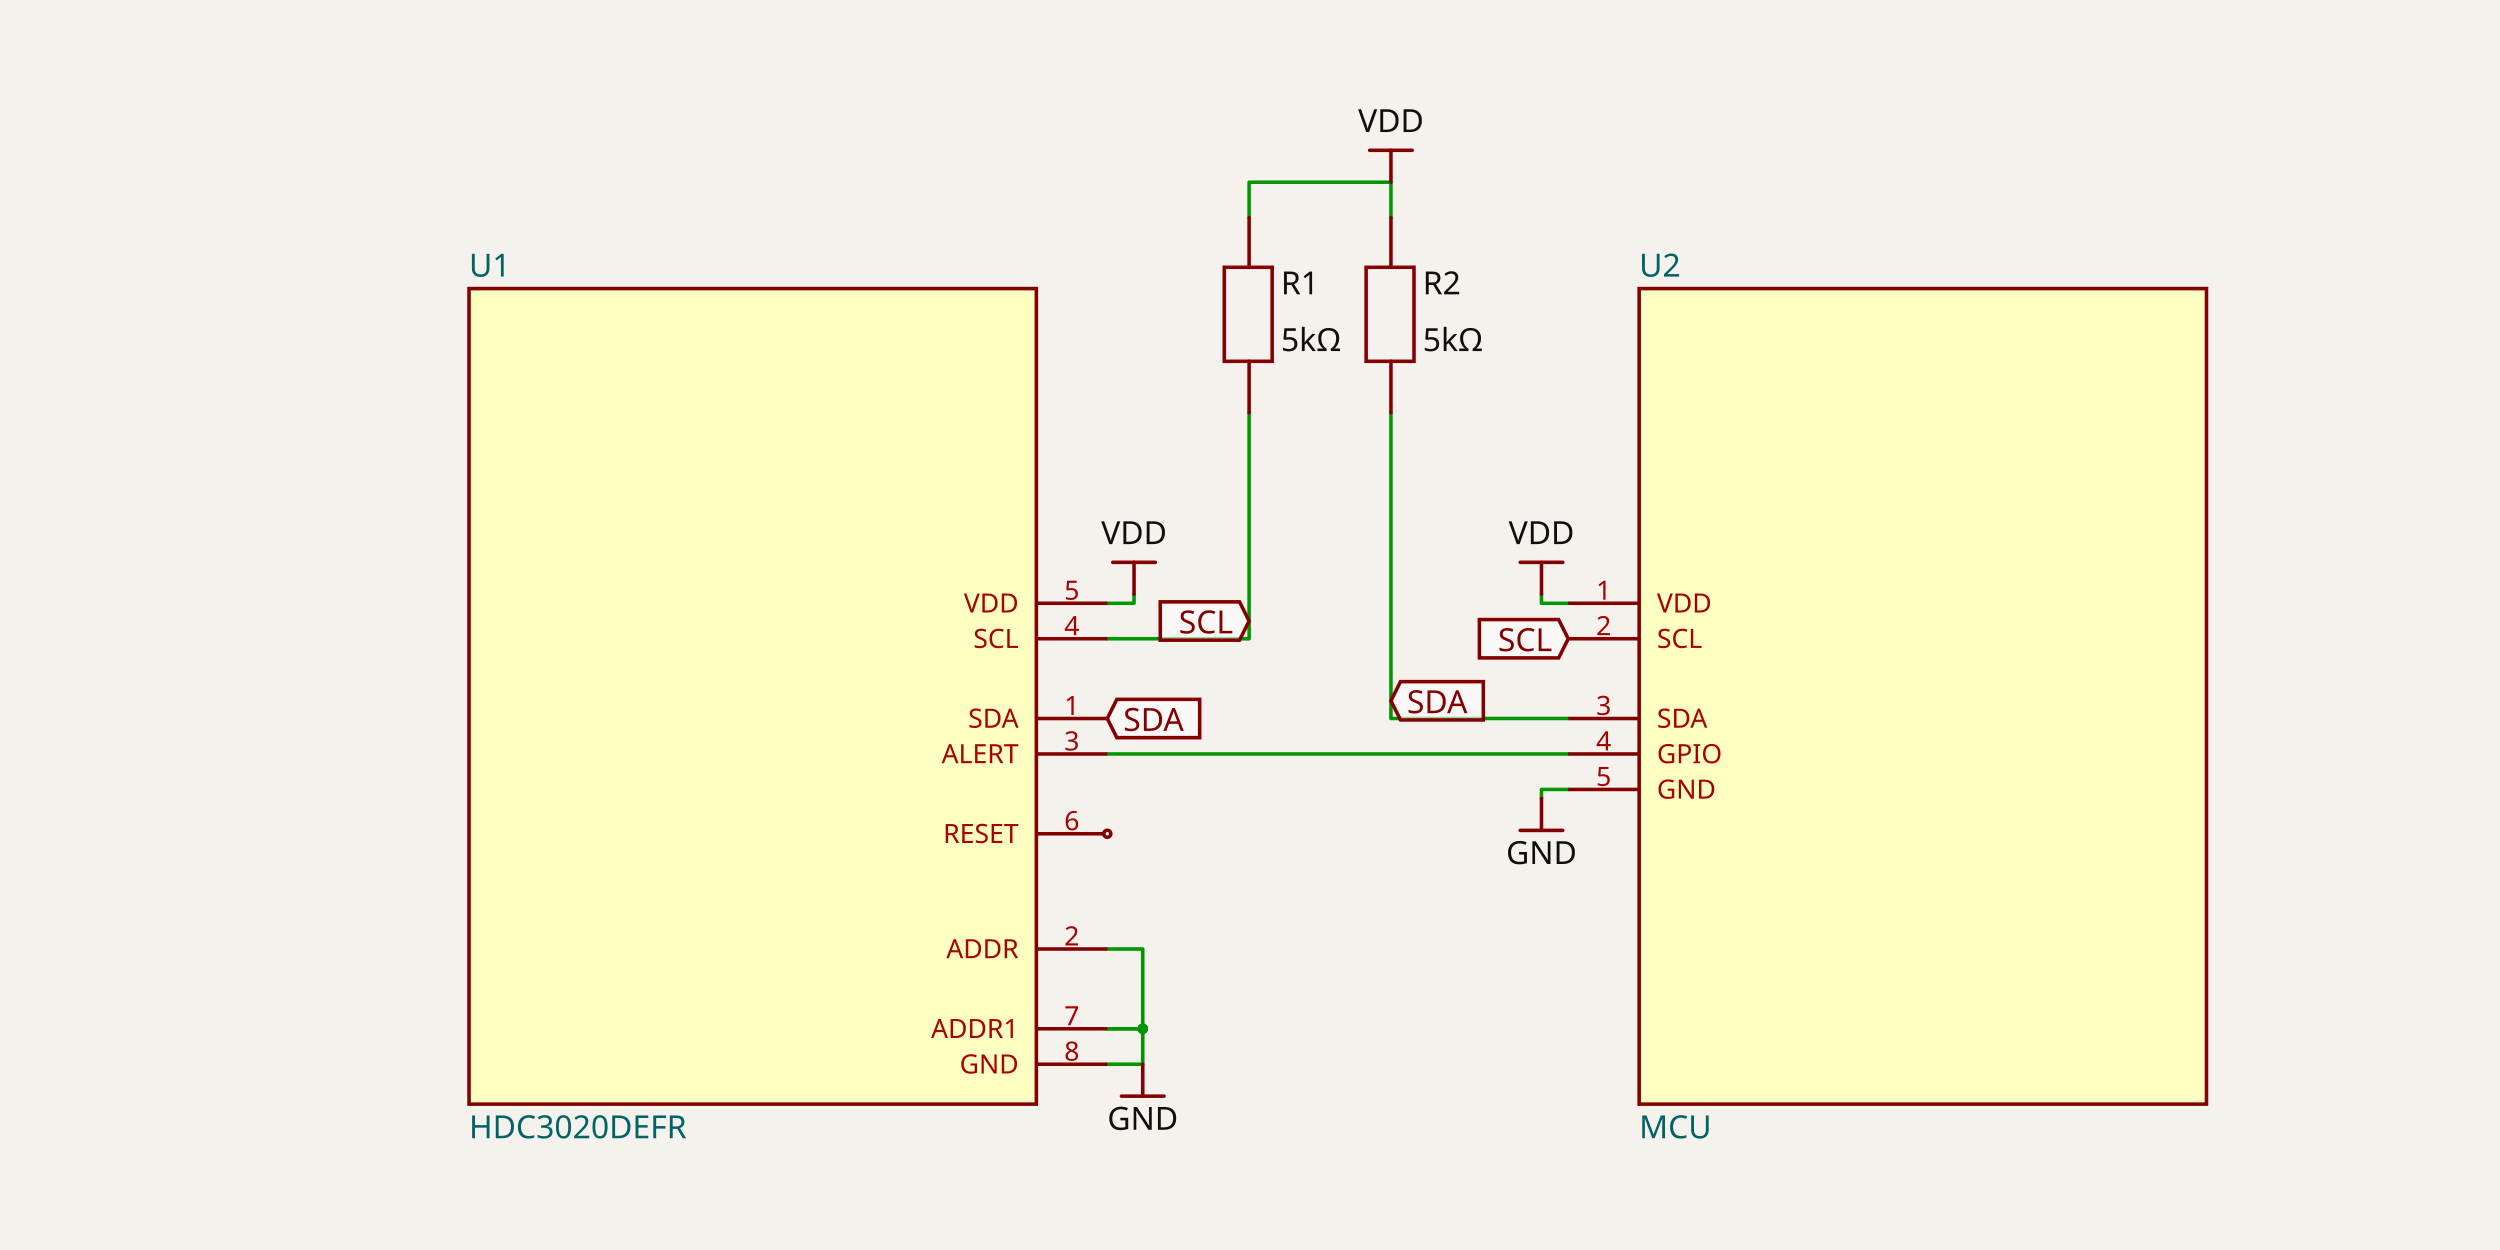
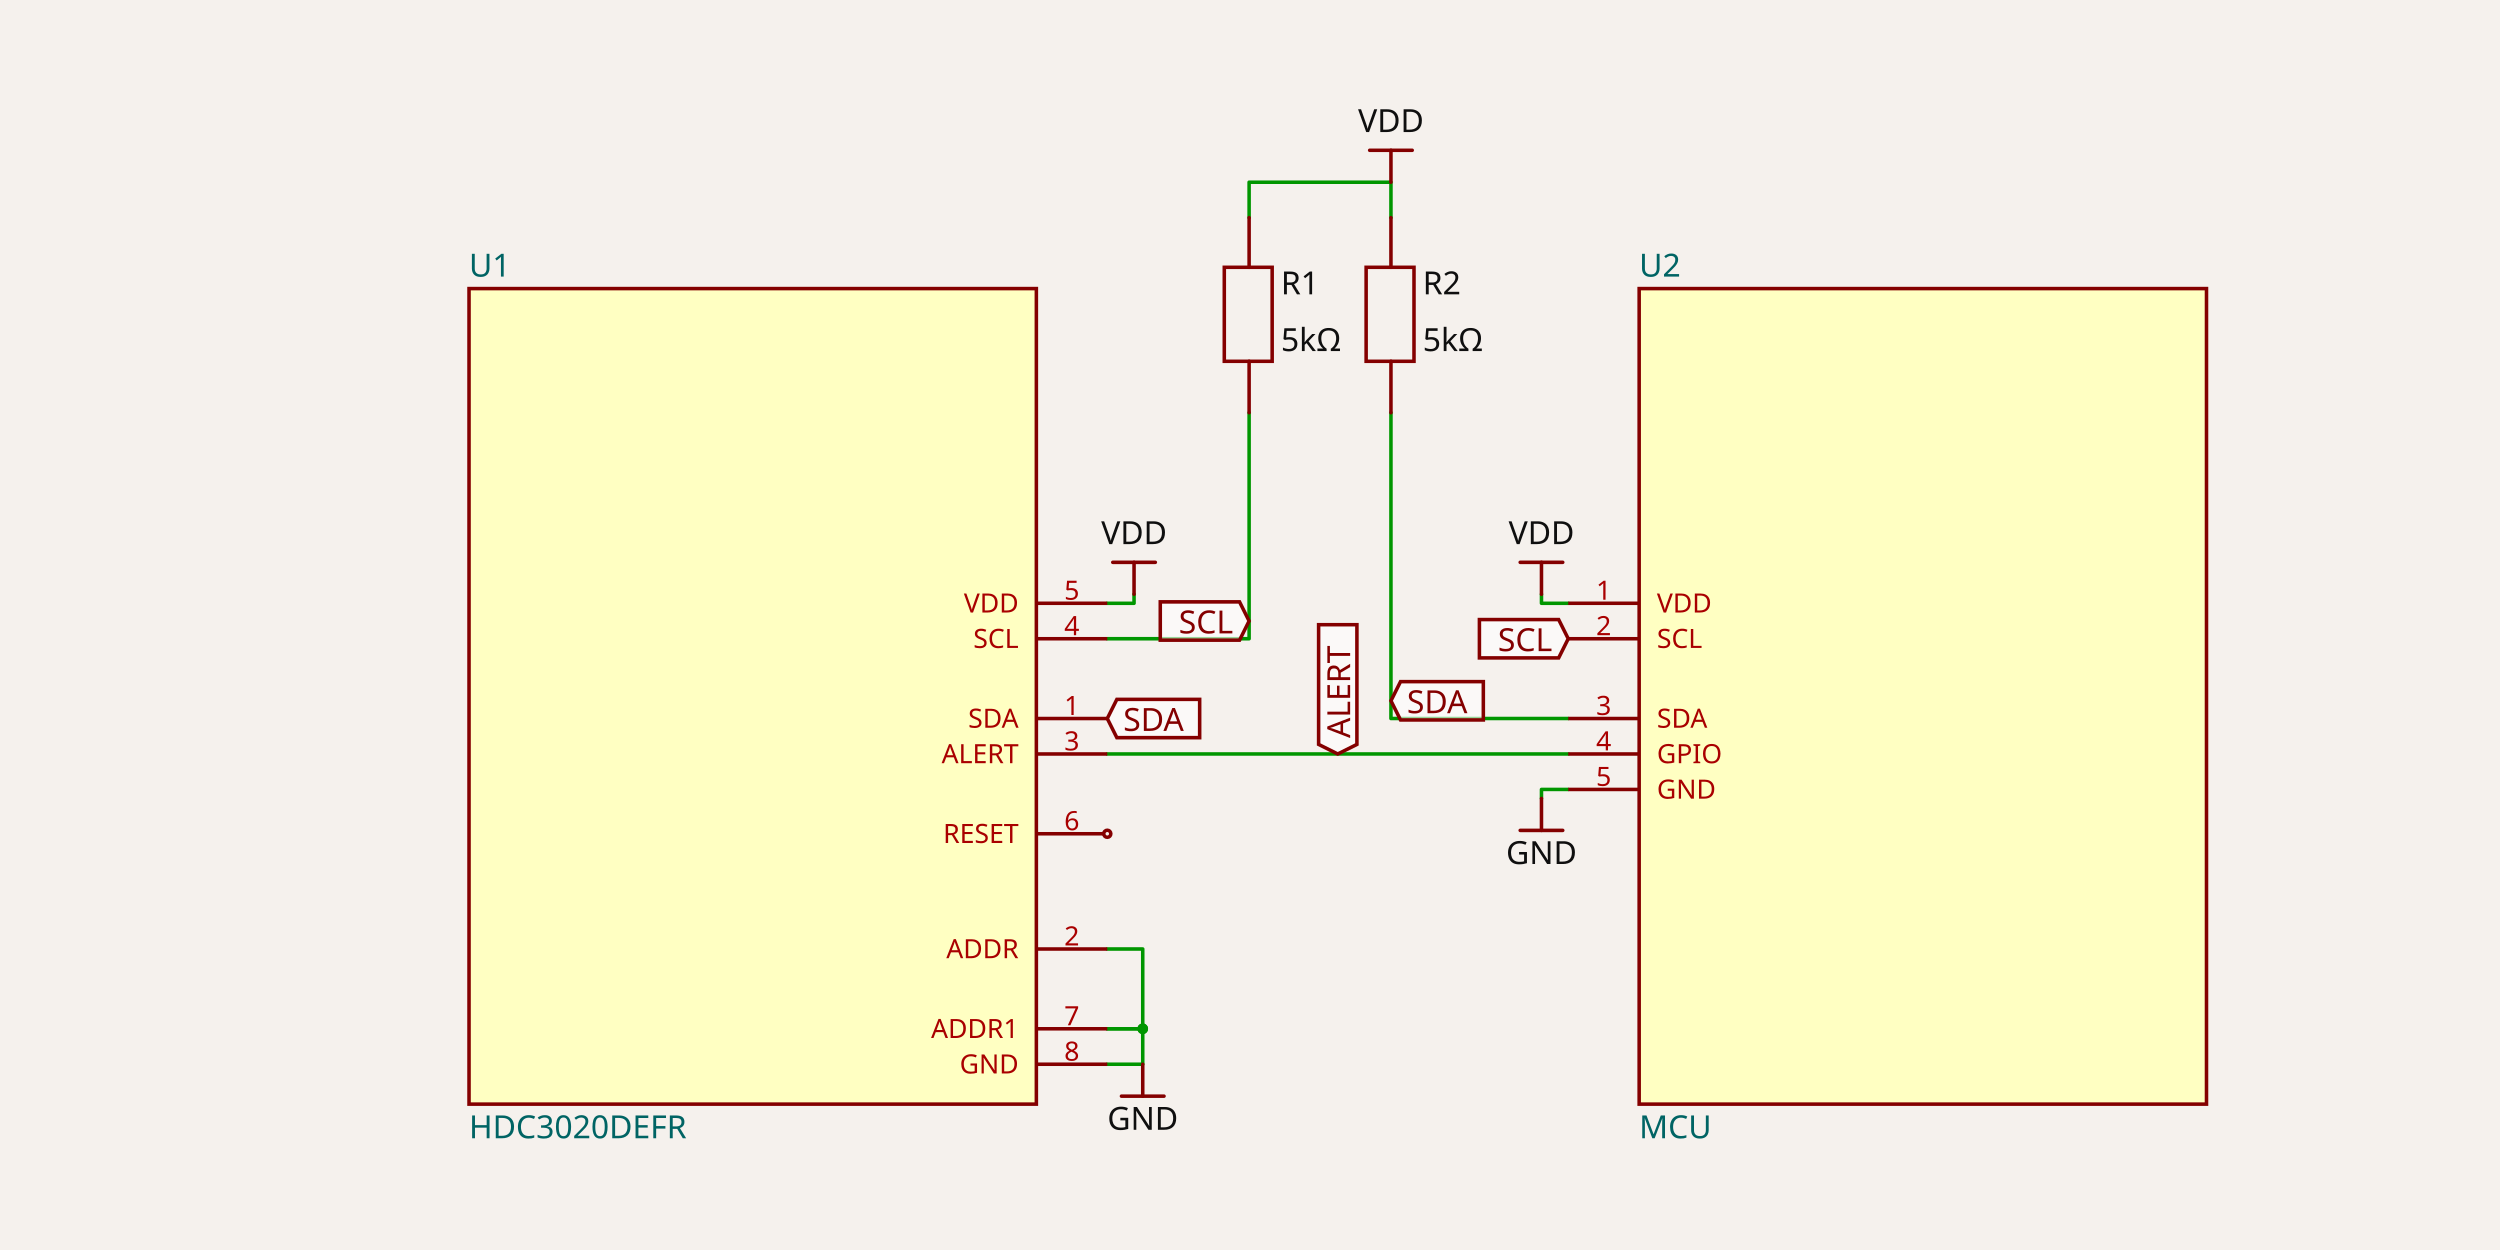
<svg xmlns="http://www.w3.org/2000/svg" width="1200" height="600" style="background-color: rgb(245, 241, 237)" data-real-to-screen-transform="matrix(85.1007498322,0,0,-85.1007498322,540.0039713683,334.2530518074)">
  <style>
              .boundary { fill: rgb(245, 241, 237); }
              .schematic-boundary { fill: none; stroke: #fff; }
              .component { fill: none; stroke: rgb(132, 0, 0); }
              .chip { fill: rgb(255, 255, 194); stroke: rgb(132, 0, 0); }
              .component-pin { fill: none; stroke: rgb(132, 0, 0); }
              /* Basic per-trace hover fallback */
              .trace:hover {
                filter: invert(1);
              }
              .trace:hover .trace-crossing-outline {
                opacity: 0;
              }
              .trace:hover .trace-junction {
                filter: invert(1);
              }
              /* Net-hover highlighting: when a trace or its overlays are hovered,
                 invert color for all traces (base + overlays) sharing the same
                 subcircuit connectivity key. Also hide crossing outline during hover. */
              svg:has(:is(g.trace[data-subcircuit-connectivity-map-key="unnamedsubcircuitsubcircuit_source_group_0_connectivity_net0"], g.trace-overlays[data-subcircuit-connectivity-map-key="unnamedsubcircuitsubcircuit_source_group_0_connectivity_net0"]):hover) :is(g.trace[data-subcircuit-connectivity-map-key="unnamedsubcircuitsubcircuit_source_group_0_connectivity_net0"], g.trace-overlays[data-subcircuit-connectivity-map-key="unnamedsubcircuitsubcircuit_source_group_0_connectivity_net0"]) { filter: invert(1); }
svg:has(:is(g.trace[data-subcircuit-connectivity-map-key="unnamedsubcircuitsubcircuit_source_group_0_connectivity_net0"], g.trace-overlays[data-subcircuit-connectivity-map-key="unnamedsubcircuitsubcircuit_source_group_0_connectivity_net0"]):hover) g.trace-overlays[data-subcircuit-connectivity-map-key="unnamedsubcircuitsubcircuit_source_group_0_connectivity_net0"] .trace-crossing-outline { opacity: 0; }
svg:has(:is(g.trace[data-subcircuit-connectivity-map-key="unnamedsubcircuitsubcircuit_source_group_0_connectivity_net1"], g.trace-overlays[data-subcircuit-connectivity-map-key="unnamedsubcircuitsubcircuit_source_group_0_connectivity_net1"]):hover) :is(g.trace[data-subcircuit-connectivity-map-key="unnamedsubcircuitsubcircuit_source_group_0_connectivity_net1"], g.trace-overlays[data-subcircuit-connectivity-map-key="unnamedsubcircuitsubcircuit_source_group_0_connectivity_net1"]) { filter: invert(1); }
svg:has(:is(g.trace[data-subcircuit-connectivity-map-key="unnamedsubcircuitsubcircuit_source_group_0_connectivity_net1"], g.trace-overlays[data-subcircuit-connectivity-map-key="unnamedsubcircuitsubcircuit_source_group_0_connectivity_net1"]):hover) g.trace-overlays[data-subcircuit-connectivity-map-key="unnamedsubcircuitsubcircuit_source_group_0_connectivity_net1"] .trace-crossing-outline { opacity: 0; }
svg:has(:is(g.trace[data-subcircuit-connectivity-map-key="unnamedsubcircuitsubcircuit_source_group_0_connectivity_net4"], g.trace-overlays[data-subcircuit-connectivity-map-key="unnamedsubcircuitsubcircuit_source_group_0_connectivity_net4"]):hover) :is(g.trace[data-subcircuit-connectivity-map-key="unnamedsubcircuitsubcircuit_source_group_0_connectivity_net4"], g.trace-overlays[data-subcircuit-connectivity-map-key="unnamedsubcircuitsubcircuit_source_group_0_connectivity_net4"]) { filter: invert(1); }
svg:has(:is(g.trace[data-subcircuit-connectivity-map-key="unnamedsubcircuitsubcircuit_source_group_0_connectivity_net4"], g.trace-overlays[data-subcircuit-connectivity-map-key="unnamedsubcircuitsubcircuit_source_group_0_connectivity_net4"]):hover) g.trace-overlays[data-subcircuit-connectivity-map-key="unnamedsubcircuitsubcircuit_source_group_0_connectivity_net4"] .trace-crossing-outline { opacity: 0; }
svg:has(:is(g.trace[data-subcircuit-connectivity-map-key="undefined"], g.trace-overlays[data-subcircuit-connectivity-map-key="undefined"]):hover) :is(g.trace[data-subcircuit-connectivity-map-key="undefined"], g.trace-overlays[data-subcircuit-connectivity-map-key="undefined"]) { filter: invert(1); }
svg:has(:is(g.trace[data-subcircuit-connectivity-map-key="undefined"], g.trace-overlays[data-subcircuit-connectivity-map-key="undefined"]):hover) g.trace-overlays[data-subcircuit-connectivity-map-key="undefined"] .trace-crossing-outline { opacity: 0; }
              .text { font-family: sans-serif; fill: rgb(0, 150, 0); }
              .pin-number { fill: rgb(169, 0, 0); }
              .port-label { fill: rgb(0, 100, 100); }
              .component-name { fill: rgb(0, 100, 100); }
            </style>
  <rect class="boundary" x="0" y="0" width="1200" height="600" />
  <g class="trace" data-layer="base" data-circuit-json-type="schematic_trace" data-schematic-trace-id="schematic_trace_0" data-subcircuit-connectivity-map-key="unnamedsubcircuitsubcircuit_source_group_0_connectivity_net0">
    <path d="M 667.655 104.481 L 667.655 87.461 L 599.574 87.461 L 599.574 104.481" class="trace-invisible-hover-outline" stroke="rgb(0, 150, 0)" fill="none" stroke-width="13.616px" stroke-linecap="round" opacity="0" stroke-linejoin="round" />
    <path d="M 667.655 104.481 L 667.655 87.461 L 599.574 87.461 L 599.574 104.481" stroke="rgb(0, 150, 0)" fill="none" stroke-width="1.702px" stroke-linecap="round" stroke-linejoin="round" />
  </g>
  <g class="trace" data-layer="base" data-circuit-json-type="schematic_trace" data-schematic-trace-id="schematic_trace_1" data-subcircuit-connectivity-map-key="unnamedsubcircuitsubcircuit_source_group_0_connectivity_net1">
    <path d="M 531.494 306.595 L 599.574 306.595 L 599.574 198.092" class="trace-invisible-hover-outline" stroke="rgb(0, 150, 0)" fill="none" stroke-width="13.616px" stroke-linecap="round" opacity="0" stroke-linejoin="round" />
    <path d="M 531.494 306.595 L 599.574 306.595 L 599.574 198.092" stroke="rgb(0, 150, 0)" fill="none" stroke-width="1.702px" stroke-linecap="round" stroke-linejoin="round" />
  </g>
  <g class="trace" data-layer="base" data-circuit-json-type="schematic_trace" data-schematic-trace-id="schematic_trace_2" data-subcircuit-connectivity-map-key="unnamedsubcircuitsubcircuit_source_group_0_connectivity_net4">
    <path d="M 531.494 493.817 L 548.514 493.817 L 548.514 455.522 L 531.494 455.522" class="trace-invisible-hover-outline" stroke="rgb(0, 150, 0)" fill="none" stroke-width="13.616px" stroke-linecap="round" opacity="0" stroke-linejoin="round" />
    <path d="M 531.494 493.817 L 548.514 493.817 L 548.514 455.522 L 531.494 455.522" stroke="rgb(0, 150, 0)" fill="none" stroke-width="1.702px" stroke-linecap="round" stroke-linejoin="round" />
  </g>
  <g class="trace" data-layer="base" data-circuit-json-type="schematic_trace" data-schematic-trace-id="schematic_trace_3" data-subcircuit-connectivity-map-key="unnamedsubcircuitsubcircuit_source_group_0_connectivity_net4">
    <path d="M 531.494 510.837 L 548.514 510.837 L 548.514 493.817 L 531.494 493.817" class="trace-invisible-hover-outline" stroke="rgb(0, 150, 0)" fill="none" stroke-width="13.616px" stroke-linecap="round" opacity="0" stroke-linejoin="round" />
    <path d="M 531.494 510.837 L 548.514 510.837 L 548.514 493.817 L 531.494 493.817" stroke="rgb(0, 150, 0)" fill="none" stroke-width="1.702px" stroke-linecap="round" stroke-linejoin="round" />
  </g>
  <g class="trace" data-layer="base" data-circuit-json-type="schematic_trace" data-schematic-trace-id="schematic_trace_4">
    <path d="M 752.756 344.891 L 667.655 344.891 L 667.655 198.092" class="trace-invisible-hover-outline" stroke="rgb(0, 150, 0)" fill="none" stroke-width="13.616px" stroke-linecap="round" opacity="0" stroke-linejoin="round" />
    <path d="M 752.756 344.891 L 667.655 344.891 L 667.655 198.092" stroke="rgb(0, 150, 0)" fill="none" stroke-width="1.702px" stroke-linecap="round" stroke-linejoin="round" />
  </g>
  <g class="trace" data-layer="base" data-circuit-json-type="schematic_trace" data-schematic-trace-id="schematic_trace_5">
    <path d="M 752.756 361.911 L 531.494 361.911" class="trace-invisible-hover-outline" stroke="rgb(0, 150, 0)" fill="none" stroke-width="13.616px" stroke-linecap="round" opacity="0" stroke-linejoin="round" />
    <path d="M 752.756 361.911 L 531.494 361.911" stroke="rgb(0, 150, 0)" fill="none" stroke-width="1.702px" stroke-linecap="round" stroke-linejoin="round" />
  </g>
  <g class="trace" data-layer="base" data-circuit-json-type="schematic_trace" data-schematic-trace-id="schematic_trace_6" data-subcircuit-connectivity-map-key="unnamedsubcircuitsubcircuit_source_group_0_connectivity_net0">
    <path d="M 752.756 289.575 L 739.906 289.575 L 739.906 285.235" class="trace-invisible-hover-outline" stroke="rgb(0, 150, 0)" fill="none" stroke-width="13.616px" stroke-linecap="round" opacity="0" stroke-linejoin="round" />
    <path d="M 752.756 289.575 L 739.906 289.575 L 739.906 285.235" stroke="rgb(0, 150, 0)" fill="none" stroke-width="1.702px" stroke-linecap="round" stroke-linejoin="round" />
  </g>
  <g class="trace" data-layer="base" data-circuit-json-type="schematic_trace" data-schematic-trace-id="schematic_trace_7" data-subcircuit-connectivity-map-key="unnamedsubcircuitsubcircuit_source_group_0_connectivity_net0">
    <path d="M 531.494 289.575 L 544.344 289.575 L 544.344 285.235" class="trace-invisible-hover-outline" stroke="rgb(0, 150, 0)" fill="none" stroke-width="13.616px" stroke-linecap="round" opacity="0" stroke-linejoin="round" />
    <path d="M 531.494 289.575 L 544.344 289.575 L 544.344 285.235" stroke="rgb(0, 150, 0)" fill="none" stroke-width="1.702px" stroke-linecap="round" stroke-linejoin="round" />
  </g>
  <g class="trace" data-layer="base" data-circuit-json-type="schematic_trace" data-schematic-trace-id="schematic_trace_8" data-subcircuit-connectivity-map-key="unnamedsubcircuitsubcircuit_source_group_0_connectivity_net4">
    <path d="M 752.756 378.931 L 739.906 378.931 L 739.906 383.271" class="trace-invisible-hover-outline" stroke="rgb(0, 150, 0)" fill="none" stroke-width="13.616px" stroke-linecap="round" opacity="0" stroke-linejoin="round" />
    <path d="M 752.756 378.931 L 739.906 378.931 L 739.906 383.271" stroke="rgb(0, 150, 0)" fill="none" stroke-width="1.702px" stroke-linecap="round" stroke-linejoin="round" />
  </g>
  <g class="trace-overlays" data-layer="overlay" data-circuit-json-type="schematic_trace" data-schematic-trace-id="schematic_trace_0" data-subcircuit-connectivity-map-key="unnamedsubcircuitsubcircuit_source_group_0_connectivity_net0" />
  <g class="trace-overlays" data-layer="overlay" data-circuit-json-type="schematic_trace" data-schematic-trace-id="schematic_trace_1" data-subcircuit-connectivity-map-key="unnamedsubcircuitsubcircuit_source_group_0_connectivity_net1" />
  <g class="trace-overlays" data-layer="overlay" data-circuit-json-type="schematic_trace" data-schematic-trace-id="schematic_trace_2" data-subcircuit-connectivity-map-key="unnamedsubcircuitsubcircuit_source_group_0_connectivity_net4">
    <circle cx="548.514" cy="493.817" r="2.553" class="trace-junction" fill="rgb(0, 150, 0)" />
  </g>
  <g class="trace-overlays" data-layer="overlay" data-circuit-json-type="schematic_trace" data-schematic-trace-id="schematic_trace_3" data-subcircuit-connectivity-map-key="unnamedsubcircuitsubcircuit_source_group_0_connectivity_net4">
    <circle cx="548.514" cy="493.817" r="2.553" class="trace-junction" fill="rgb(0, 150, 0)" />
  </g>
  <g class="trace-overlays" data-layer="overlay" data-circuit-json-type="schematic_trace" data-schematic-trace-id="schematic_trace_4" />
  <g class="trace-overlays" data-layer="overlay" data-circuit-json-type="schematic_trace" data-schematic-trace-id="schematic_trace_5" />
  <g class="trace-overlays" data-layer="overlay" data-circuit-json-type="schematic_trace" data-schematic-trace-id="schematic_trace_6" data-subcircuit-connectivity-map-key="unnamedsubcircuitsubcircuit_source_group_0_connectivity_net0" />
  <g class="trace-overlays" data-layer="overlay" data-circuit-json-type="schematic_trace" data-schematic-trace-id="schematic_trace_7" data-subcircuit-connectivity-map-key="unnamedsubcircuitsubcircuit_source_group_0_connectivity_net0" />
  <g class="trace-overlays" data-layer="overlay" data-circuit-json-type="schematic_trace" data-schematic-trace-id="schematic_trace_8" data-subcircuit-connectivity-map-key="unnamedsubcircuitsubcircuit_source_group_0_connectivity_net4" />
  <g data-circuit-json-type="schematic_component" data-schematic-component-id="schematic_component_0">
    <rect class="component chip" x="786.796" y="138.521" width="272.322" height="391.463" stroke-width="1.702px" fill="rgb(255, 255, 194)" stroke="rgb(132, 0, 0)" />
    <rect class="component-overlay" x="786.796" y="138.521" width="272.322" height="391.463" fill="transparent" />
    <text x="786.796" y="541.048" fill="#006464" text-anchor="start" dominant-baseline="middle" font-family="sans-serif" font-size="15.318px" transform="rotate(0, 786.7961, 541.0479)">MCU</text>
    <text x="786.796" y="127.458" fill="#006464" text-anchor="start" dominant-baseline="middle" font-family="sans-serif" font-size="15.318px" transform="rotate(0, 786.7961, 127.4582)">U2</text>
    <line class="component-pin" x1="786.796" y1="289.575" x2="752.756" y2="289.575" stroke-width="1.702px" />
    <g data-schematic-port-id="source_port_0">
      <rect x="751.054" y="287.873" width="3.404" height="3.404" opacity="0" />
    </g>
    <text class="pin-number" x="769.776" y="287.873" style="font-family: sans-serif;" fill="rgb(169, 0, 0)" text-anchor="middle" dominant-baseline="auto" font-size="12.765px" transform="">1</text>
    <text class="pin-number" x="795.306" y="289.575" style="font-family: sans-serif;" fill="rgb(169, 0, 0)" text-anchor="start" dominant-baseline="middle" font-size="12.765px" transform="">VDD</text>
    <line class="component-pin" x1="786.796" y1="306.595" x2="752.756" y2="306.595" stroke-width="1.702px" />
    <g data-schematic-port-id="source_port_1">
      <rect x="751.054" y="304.893" width="3.404" height="3.404" opacity="0" />
    </g>
    <text class="pin-number" x="769.776" y="304.893" style="font-family: sans-serif;" fill="rgb(169, 0, 0)" text-anchor="middle" dominant-baseline="auto" font-size="12.765px" transform="">2</text>
    <text class="pin-number" x="795.306" y="306.595" style="font-family: sans-serif;" fill="rgb(169, 0, 0)" text-anchor="start" dominant-baseline="middle" font-size="12.765px" transform="">SCL</text>
    <line class="component-pin" x1="786.796" y1="344.891" x2="752.756" y2="344.891" stroke-width="1.702px" />
    <g data-schematic-port-id="source_port_2">
      <rect x="751.054" y="343.189" width="3.404" height="3.404" opacity="0" />
    </g>
    <text class="pin-number" x="769.776" y="343.189" style="font-family: sans-serif;" fill="rgb(169, 0, 0)" text-anchor="middle" dominant-baseline="auto" font-size="12.765px" transform="">3</text>
    <text class="pin-number" x="795.306" y="344.891" style="font-family: sans-serif;" fill="rgb(169, 0, 0)" text-anchor="start" dominant-baseline="middle" font-size="12.765px" transform="">SDA</text>
    <line class="component-pin" x1="786.796" y1="361.911" x2="752.756" y2="361.911" stroke-width="1.702px" />
    <g data-schematic-port-id="source_port_3">
      <rect x="751.054" y="360.209" width="3.404" height="3.404" opacity="0" />
    </g>
    <text class="pin-number" x="769.776" y="360.209" style="font-family: sans-serif;" fill="rgb(169, 0, 0)" text-anchor="middle" dominant-baseline="auto" font-size="12.765px" transform="">4</text>
    <text class="pin-number" x="795.306" y="361.911" style="font-family: sans-serif;" fill="rgb(169, 0, 0)" text-anchor="start" dominant-baseline="middle" font-size="12.765px" transform="">GPIO</text>
    <line class="component-pin" x1="786.796" y1="378.931" x2="752.756" y2="378.931" stroke-width="1.702px" />
    <g data-schematic-port-id="source_port_4">
      <rect x="751.054" y="377.229" width="3.404" height="3.404" opacity="0" />
    </g>
    <text class="pin-number" x="769.776" y="377.229" style="font-family: sans-serif;" fill="rgb(169, 0, 0)" text-anchor="middle" dominant-baseline="auto" font-size="12.765px" transform="">5</text>
    <text class="pin-number" x="795.306" y="378.931" style="font-family: sans-serif;" fill="rgb(169, 0, 0)" text-anchor="start" dominant-baseline="middle" font-size="12.765px" transform="">GND</text>
  </g>
  <g data-circuit-json-type="schematic_component" data-schematic-component-id="schematic_component_1">
    <rect class="component chip" x="225.131" y="138.521" width="272.322" height="391.463" stroke-width="1.702px" fill="rgb(255, 255, 194)" stroke="rgb(132, 0, 0)" />
    <rect class="component-overlay" x="225.131" y="138.521" width="272.322" height="391.463" fill="transparent" />
    <text x="225.131" y="541.048" fill="#006464" text-anchor="start" dominant-baseline="middle" font-family="sans-serif" font-size="15.318px" transform="rotate(0, 225.1312, 541.0479)">HDC3020DEFR</text>
    <text x="225.131" y="127.458" fill="#006464" text-anchor="start" dominant-baseline="middle" font-family="sans-serif" font-size="15.318px" transform="rotate(0, 225.1312, 127.4582)">U1</text>
    <line class="component-pin" x1="497.454" y1="344.891" x2="531.494" y2="344.891" stroke-width="1.702px" />
    <g data-schematic-port-id="source_port_5">
      <rect x="529.792" y="343.189" width="3.404" height="3.404" opacity="0" />
    </g>
    <text class="pin-number" x="514.474" y="343.189" style="font-family: sans-serif;" fill="rgb(169, 0, 0)" text-anchor="middle" dominant-baseline="auto" font-size="12.765px" transform="">1</text>
    <text class="pin-number" x="488.944" y="344.891" style="font-family: sans-serif;" fill="rgb(169, 0, 0)" text-anchor="end" dominant-baseline="middle" font-size="12.765px" transform="">SDA</text>
    <line class="component-pin" x1="497.454" y1="455.522" x2="531.494" y2="455.522" stroke-width="1.702px" />
    <g data-schematic-port-id="source_port_6">
      <rect x="529.792" y="453.82" width="3.404" height="3.404" opacity="0" />
    </g>
    <text class="pin-number" x="514.474" y="453.82" style="font-family: sans-serif;" fill="rgb(169, 0, 0)" text-anchor="middle" dominant-baseline="auto" font-size="12.765px" transform="">2</text>
    <text class="pin-number" x="488.944" y="455.522" style="font-family: sans-serif;" fill="rgb(169, 0, 0)" text-anchor="end" dominant-baseline="middle" font-size="12.765px" transform="">ADDR</text>
    <line class="component-pin" x1="497.454" y1="361.911" x2="531.494" y2="361.911" stroke-width="1.702px" />
    <g data-schematic-port-id="source_port_7">
      <rect x="529.792" y="360.209" width="3.404" height="3.404" opacity="0" />
    </g>
    <text class="pin-number" x="514.474" y="360.209" style="font-family: sans-serif;" fill="rgb(169, 0, 0)" text-anchor="middle" dominant-baseline="auto" font-size="12.765px" transform="">3</text>
    <text class="pin-number" x="488.944" y="361.911" style="font-family: sans-serif;" fill="rgb(169, 0, 0)" text-anchor="end" dominant-baseline="middle" font-size="12.765px" transform="">ALERT</text>
    <line class="component-pin" x1="497.454" y1="306.595" x2="531.494" y2="306.595" stroke-width="1.702px" />
    <g data-schematic-port-id="source_port_8">
      <rect x="529.792" y="304.893" width="3.404" height="3.404" opacity="0" />
    </g>
    <text class="pin-number" x="514.474" y="304.893" style="font-family: sans-serif;" fill="rgb(169, 0, 0)" text-anchor="middle" dominant-baseline="auto" font-size="12.765px" transform="">4</text>
    <text class="pin-number" x="488.944" y="306.595" style="font-family: sans-serif;" fill="rgb(169, 0, 0)" text-anchor="end" dominant-baseline="middle" font-size="12.765px" transform="">SCL</text>
    <line class="component-pin" x1="497.454" y1="289.575" x2="531.494" y2="289.575" stroke-width="1.702px" />
    <g data-schematic-port-id="source_port_9">
      <rect x="529.792" y="287.873" width="3.404" height="3.404" opacity="0" />
    </g>
    <text class="pin-number" x="514.474" y="287.873" style="font-family: sans-serif;" fill="rgb(169, 0, 0)" text-anchor="middle" dominant-baseline="auto" font-size="12.765px" transform="">5</text>
    <text class="pin-number" x="488.944" y="289.575" style="font-family: sans-serif;" fill="rgb(169, 0, 0)" text-anchor="end" dominant-baseline="middle" font-size="12.765px" transform="">VDD</text>
    <line class="component-pin" x1="497.454" y1="400.206" x2="529.792" y2="400.206" stroke-width="1.702px" />
    <g data-schematic-port-id="source_port_10">
      <circle class="component-pin" cx="531.494" cy="400.206" r="1.702" stroke-width="1.702px" />
      <rect x="529.792" y="398.504" width="3.404" height="3.404" opacity="0" />
    </g>
    <text class="pin-number" x="514.474" y="398.504" style="font-family: sans-serif;" fill="rgb(169, 0, 0)" text-anchor="middle" dominant-baseline="auto" font-size="12.765px" transform="">6</text>
    <text class="pin-number" x="488.944" y="400.206" style="font-family: sans-serif;" fill="rgb(169, 0, 0)" text-anchor="end" dominant-baseline="middle" font-size="12.765px" transform="">RESET</text>
    <line class="component-pin" x1="497.454" y1="493.817" x2="531.494" y2="493.817" stroke-width="1.702px" />
    <g data-schematic-port-id="source_port_11">
      <rect x="529.792" y="492.115" width="3.404" height="3.404" opacity="0" />
    </g>
    <text class="pin-number" x="514.474" y="492.115" style="font-family: sans-serif;" fill="rgb(169, 0, 0)" text-anchor="middle" dominant-baseline="auto" font-size="12.765px" transform="">7</text>
    <text class="pin-number" x="488.944" y="493.817" style="font-family: sans-serif;" fill="rgb(169, 0, 0)" text-anchor="end" dominant-baseline="middle" font-size="12.765px" transform="">ADDR1</text>
    <line class="component-pin" x1="497.454" y1="510.837" x2="531.494" y2="510.837" stroke-width="1.702px" />
    <g data-schematic-port-id="source_port_12">
      <rect x="529.792" y="509.135" width="3.404" height="3.404" opacity="0" />
    </g>
    <text class="pin-number" x="514.474" y="509.135" style="font-family: sans-serif;" fill="rgb(169, 0, 0)" text-anchor="middle" dominant-baseline="auto" font-size="12.765px" transform="">8</text>
    <text class="pin-number" x="488.944" y="510.837" style="font-family: sans-serif;" fill="rgb(169, 0, 0)" text-anchor="end" dominant-baseline="middle" font-size="12.765px" transform="">GND</text>
  </g>
  <g data-circuit-json-type="schematic_component" data-schematic-component-id="schematic_component_2">
    <rect class="component-overlay" x="587.66" y="104.481" width="22.977" height="93.611" fill="transparent" />
    <path d="M 599.574 104.481 L 599.574 128.309" stroke="rgb(132, 0, 0)" fill="none" stroke-width="1.702px" stroke-linecap="round" />
    <path d="M 599.574 173.413 L 599.574 198.092" stroke="rgb(132, 0, 0)" fill="none" stroke-width="1.702px" stroke-linecap="round" />
    <path d="M 610.638 151.286 L 610.638 173.413 L 587.66 173.413 L 587.66 128.309 L 610.638 128.309 L 610.638 151.286" stroke="rgb(132, 0, 0)" fill="none" stroke-width="1.702px" stroke-linecap="round" />
    <text x="614.846" y="135.968" stroke="rgb(245, 241, 237)" stroke-width="1.702px" paint-order="stroke" fill="rgb(15, 15, 15)" font-family="sans-serif" text-anchor="start" dominant-baseline="middle" font-size="15.318px">R1</text>
    <text x="614.846" y="163.201" fill="rgb(15, 15, 15)" font-family="sans-serif" text-anchor="start" dominant-baseline="middle" font-size="15.318px">5kΩ</text>
  </g>
  <g data-circuit-json-type="schematic_component" data-schematic-component-id="schematic_component_3">
    <rect class="component-overlay" x="655.741" y="104.481" width="22.977" height="93.611" fill="transparent" />
    <path d="M 667.655 104.481 L 667.655 128.309" stroke="rgb(132, 0, 0)" fill="none" stroke-width="1.702px" stroke-linecap="round" />
    <path d="M 667.655 173.413 L 667.655 198.092" stroke="rgb(132, 0, 0)" fill="none" stroke-width="1.702px" stroke-linecap="round" />
    <path d="M 678.718 151.286 L 678.718 173.413 L 655.741 173.413 L 655.741 128.309 L 678.718 128.309 L 678.718 151.286" stroke="rgb(132, 0, 0)" fill="none" stroke-width="1.702px" stroke-linecap="round" />
    <text x="682.927" y="135.968" stroke="rgb(245, 241, 237)" stroke-width="1.702px" paint-order="stroke" fill="rgb(15, 15, 15)" font-family="sans-serif" text-anchor="start" dominant-baseline="middle" font-size="15.318px">R2</text>
    <text x="682.927" y="163.201" fill="rgb(15, 15, 15)" font-family="sans-serif" text-anchor="start" dominant-baseline="middle" font-size="15.318px">5kΩ</text>
  </g>
  <g class="schematic-port-hover" data-schematic-port-id="source_port_0">
    <circle cx="752.756" cy="289.575" r="3.404" fill="red" opacity="0" />
  </g>
  <g class="schematic-port-hover" data-schematic-port-id="source_port_1">
    <circle cx="752.756" cy="306.595" r="3.404" fill="red" opacity="0" />
  </g>
  <g class="schematic-port-hover" data-schematic-port-id="source_port_2">
    <circle cx="752.756" cy="344.891" r="3.404" fill="red" opacity="0" />
  </g>
  <g class="schematic-port-hover" data-schematic-port-id="source_port_3">
    <circle cx="752.756" cy="361.911" r="3.404" fill="red" opacity="0" />
  </g>
  <g class="schematic-port-hover" data-schematic-port-id="source_port_4">
    <circle cx="752.756" cy="378.931" r="3.404" fill="red" opacity="0" />
  </g>
  <g class="schematic-port-hover" data-schematic-port-id="source_port_5">
    <circle cx="531.494" cy="344.891" r="3.404" fill="red" opacity="0" />
  </g>
  <g class="schematic-port-hover" data-schematic-port-id="source_port_6">
    <circle cx="531.494" cy="455.522" r="3.404" fill="red" opacity="0" />
  </g>
  <g class="schematic-port-hover" data-schematic-port-id="source_port_7">
    <circle cx="531.494" cy="361.911" r="3.404" fill="red" opacity="0" />
  </g>
  <g class="schematic-port-hover" data-schematic-port-id="source_port_8">
    <circle cx="531.494" cy="306.595" r="3.404" fill="red" opacity="0" />
  </g>
  <g class="schematic-port-hover" data-schematic-port-id="source_port_9">
    <circle cx="531.494" cy="289.575" r="3.404" fill="red" opacity="0" />
  </g>
  <g class="schematic-port-hover" data-schematic-port-id="source_port_10">
    <circle cx="531.494" cy="400.206" r="3.404" fill="red" opacity="0" />
  </g>
  <g class="schematic-port-hover" data-schematic-port-id="source_port_11">
    <circle cx="531.494" cy="493.817" r="3.404" fill="red" opacity="0" />
  </g>
  <g class="schematic-port-hover" data-schematic-port-id="source_port_12">
    <circle cx="531.494" cy="510.837" r="3.404" fill="red" opacity="0" />
  </g>
  <g class="schematic-port-hover" data-schematic-port-id="source_port_14">
    <circle cx="599.574" cy="104.481" r="3.404" fill="red" opacity="0" />
  </g>
  <g class="schematic-port-hover" data-schematic-port-id="source_port_15">
    <circle cx="599.574" cy="198.092" r="3.404" fill="red" opacity="0" />
  </g>
  <g class="schematic-port-hover" data-schematic-port-id="source_port_16">
    <circle cx="667.655" cy="104.481" r="3.404" fill="red" opacity="0" />
  </g>
  <g class="schematic-port-hover" data-schematic-port-id="source_port_17">
    <circle cx="667.655" cy="198.092" r="3.404" fill="red" opacity="0" />
  </g>
  <rect class="component-overlay" x="729.694" y="269.917" width="20.424" height="15.318" fill="transparent" />
  <path d="M 750.118 269.917 L 729.694 269.917" stroke="rgb(132, 0, 0)" fill="none" stroke-width="1.702px" stroke-linecap="round" />
  <path d="M 739.906 269.917 L 739.906 285.235" stroke="rgb(132, 0, 0)" fill="none" stroke-width="1.702px" stroke-linecap="round" />
  <text x="739.906" y="265.662" fill="rgb(15, 15, 15)" font-family="sans-serif" text-anchor="middle" dominant-baseline="ideographic" font-size="15.318px">VDD</text>
  <rect class="component-overlay" x="534.132" y="269.917" width="20.424" height="15.318" fill="transparent" />
  <path d="M 554.556 269.917 L 534.132 269.917" stroke="rgb(132, 0, 0)" fill="none" stroke-width="1.702px" stroke-linecap="round" />
  <path d="M 544.344 269.917 L 544.344 285.235" stroke="rgb(132, 0, 0)" fill="none" stroke-width="1.702px" stroke-linecap="round" />
  <text x="544.344" y="265.662" fill="rgb(15, 15, 15)" font-family="sans-serif" text-anchor="middle" dominant-baseline="ideographic" font-size="15.318px">VDD</text>
  <rect class="component-overlay" x="657.443" y="72.143" width="20.424" height="15.318" fill="transparent" />
  <path d="M 677.867 72.143 L 657.443 72.143" stroke="rgb(132, 0, 0)" fill="none" stroke-width="1.702px" stroke-linecap="round" />
  <path d="M 667.655 72.143 L 667.655 87.461" stroke="rgb(132, 0, 0)" fill="none" stroke-width="1.702px" stroke-linecap="round" />
  <text x="667.655" y="67.888" fill="rgb(15, 15, 15)" font-family="sans-serif" text-anchor="middle" dominant-baseline="ideographic" font-size="15.318px">VDD</text>
  <path class="net-label" d="     M 752.756,306.595     L 748.16,315.786     L 710.115,315.786     L 710.115,297.404     L 748.16,297.404     Z   " fill="rgba(255, 255, 255, 0.6)" stroke="rgb(132, 0, 0)" stroke-width="1.702px" />
  <text class="net-label-text" x="745.097" y="306.595" fill="rgb(132, 0, 0)" text-anchor="end" dominant-baseline="central" font-family="sans-serif" font-variant-numeric="tabular-nums" font-size="15.318px" transform="">SCL</text>
  <path class="net-label" d="     M 599.574,298.085     L 594.979,307.276     L 556.933,307.276     L 556.933,288.894     L 594.979,288.894     Z   " fill="rgba(255, 255, 255, 0.6)" stroke="rgb(132, 0, 0)" stroke-width="1.702px" />
  <text class="net-label-text" x="591.915" y="298.085" fill="rgb(132, 0, 0)" text-anchor="end" dominant-baseline="central" font-family="sans-serif" font-variant-numeric="tabular-nums" font-size="15.318px" transform="">SCL</text>
  <path class="net-label" d="     M 667.655,336.381     L 672.251,327.19     L 711.998,327.19     L 711.998,345.571     L 672.251,345.571     Z   " fill="rgba(255, 255, 255, 0.6)" stroke="rgb(132, 0, 0)" stroke-width="1.702px" />
  <text class="net-label-text" x="675.314" y="336.381" fill="rgb(132, 0, 0)" text-anchor="start" dominant-baseline="central" font-family="sans-serif" font-variant-numeric="tabular-nums" font-size="15.318px" transform="">SDA</text>
  <path class="net-label" d="     M 531.494,344.891     L 536.089,335.7     L 575.837,335.7     L 575.837,354.082     L 536.089,354.082     Z   " fill="rgba(255, 255, 255, 0.6)" stroke="rgb(132, 0, 0)" stroke-width="1.702px" />
  <text class="net-label-text" x="539.153" y="344.891" fill="rgb(132, 0, 0)" text-anchor="start" dominant-baseline="central" font-family="sans-serif" font-variant-numeric="tabular-nums" font-size="15.318px" transform="">SDA</text>
+   <path class="net-label" d="     M 642.125,361.911     L 632.934,357.315     L 632.934,299.844     L 651.316,299.844     L 651.316,357.315     Z   " fill="rgba(255, 255, 255, 0.6)" stroke="rgb(132, 0, 0)" stroke-width="1.702px" />
+   <text class="net-label-text" x="642.125" y="354.252" fill="rgb(132, 0, 0)" text-anchor="start" dominant-baseline="central" font-family="sans-serif" font-variant-numeric="tabular-nums" font-size="15.318px" transform="rotate(-90 642.1249 354.2517)">ALERT</text>
  <rect class="component-overlay" x="729.694" y="383.271" width="20.424" height="15.318" fill="transparent" />
  <path d="M 729.694 398.589 L 750.118 398.589" stroke="rgb(132, 0, 0)" fill="none" stroke-width="1.702px" stroke-linecap="round" />
  <path d="M 739.906 398.589 L 739.906 383.271" stroke="rgb(132, 0, 0)" fill="none" stroke-width="1.702px" stroke-linecap="round" />
  <text x="739.906" y="402.844" fill="rgb(15, 15, 15)" font-family="sans-serif" text-anchor="middle" dominant-baseline="hanging" font-size="15.318px">GND</text>
  <rect class="component-overlay" x="538.302" y="510.837" width="20.424" height="15.318" fill="transparent" />
  <path d="M 538.302 526.155 L 558.726 526.155" stroke="rgb(132, 0, 0)" fill="none" stroke-width="1.702px" stroke-linecap="round" />
  <path d="M 548.514 526.155 L 548.514 510.837" stroke="rgb(132, 0, 0)" fill="none" stroke-width="1.702px" stroke-linecap="round" />
  <text x="548.514" y="530.41" fill="rgb(15, 15, 15)" font-family="sans-serif" text-anchor="middle" dominant-baseline="hanging" font-size="15.318px">GND</text>
</svg>
